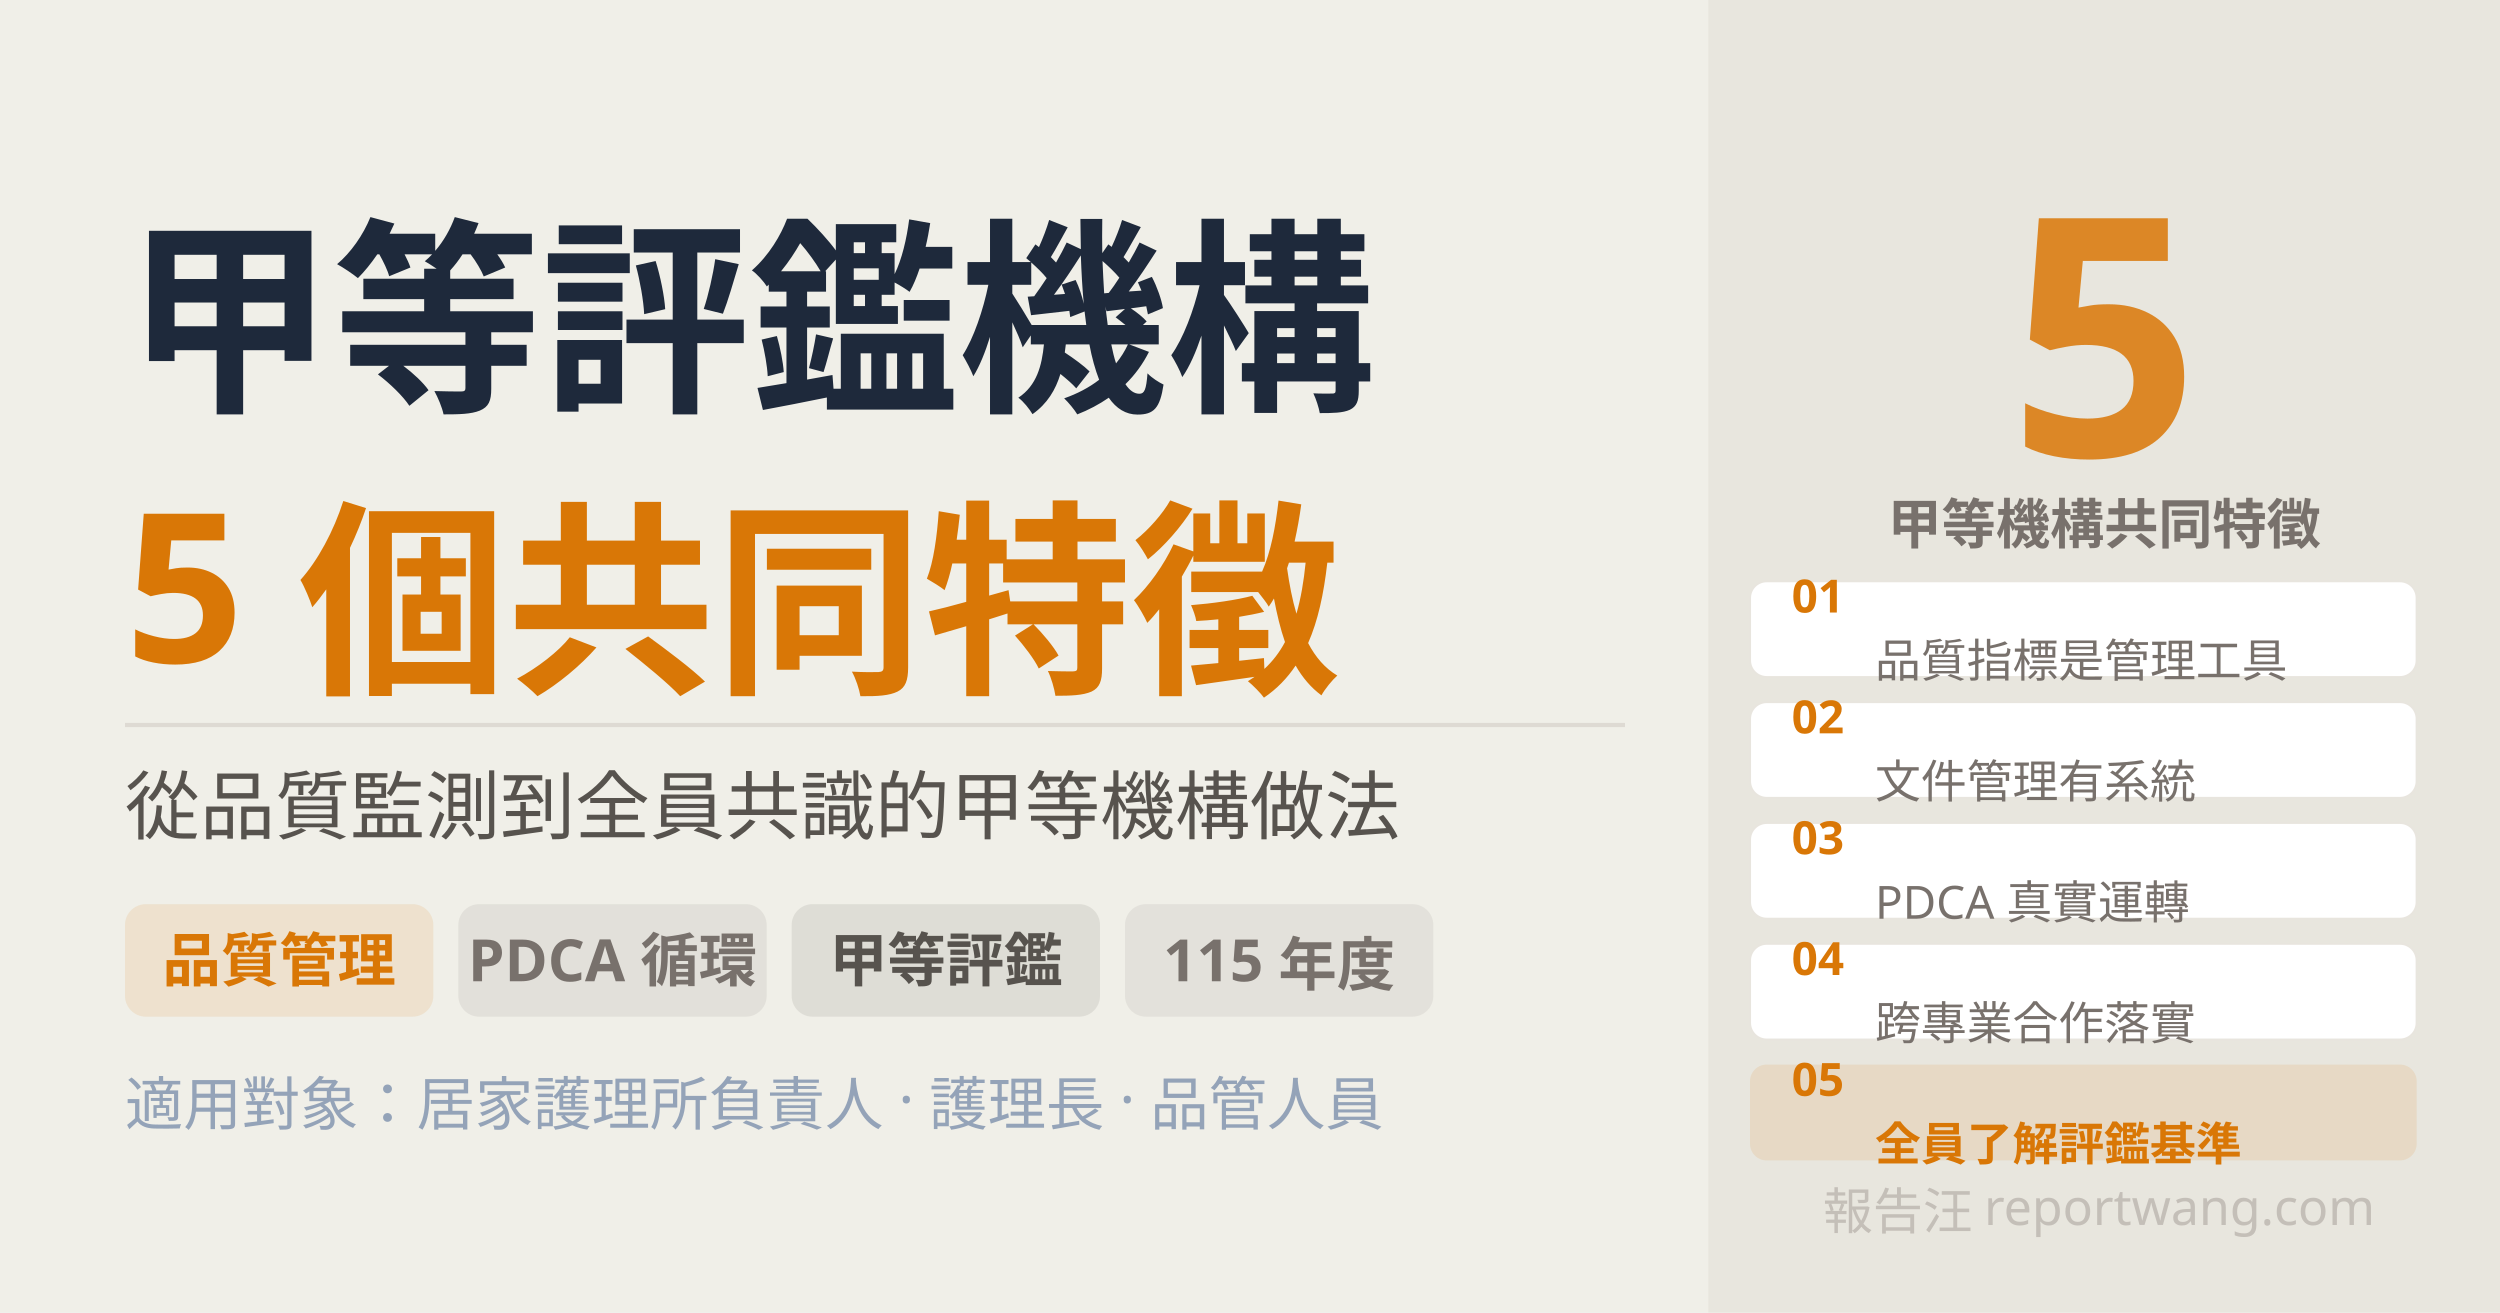
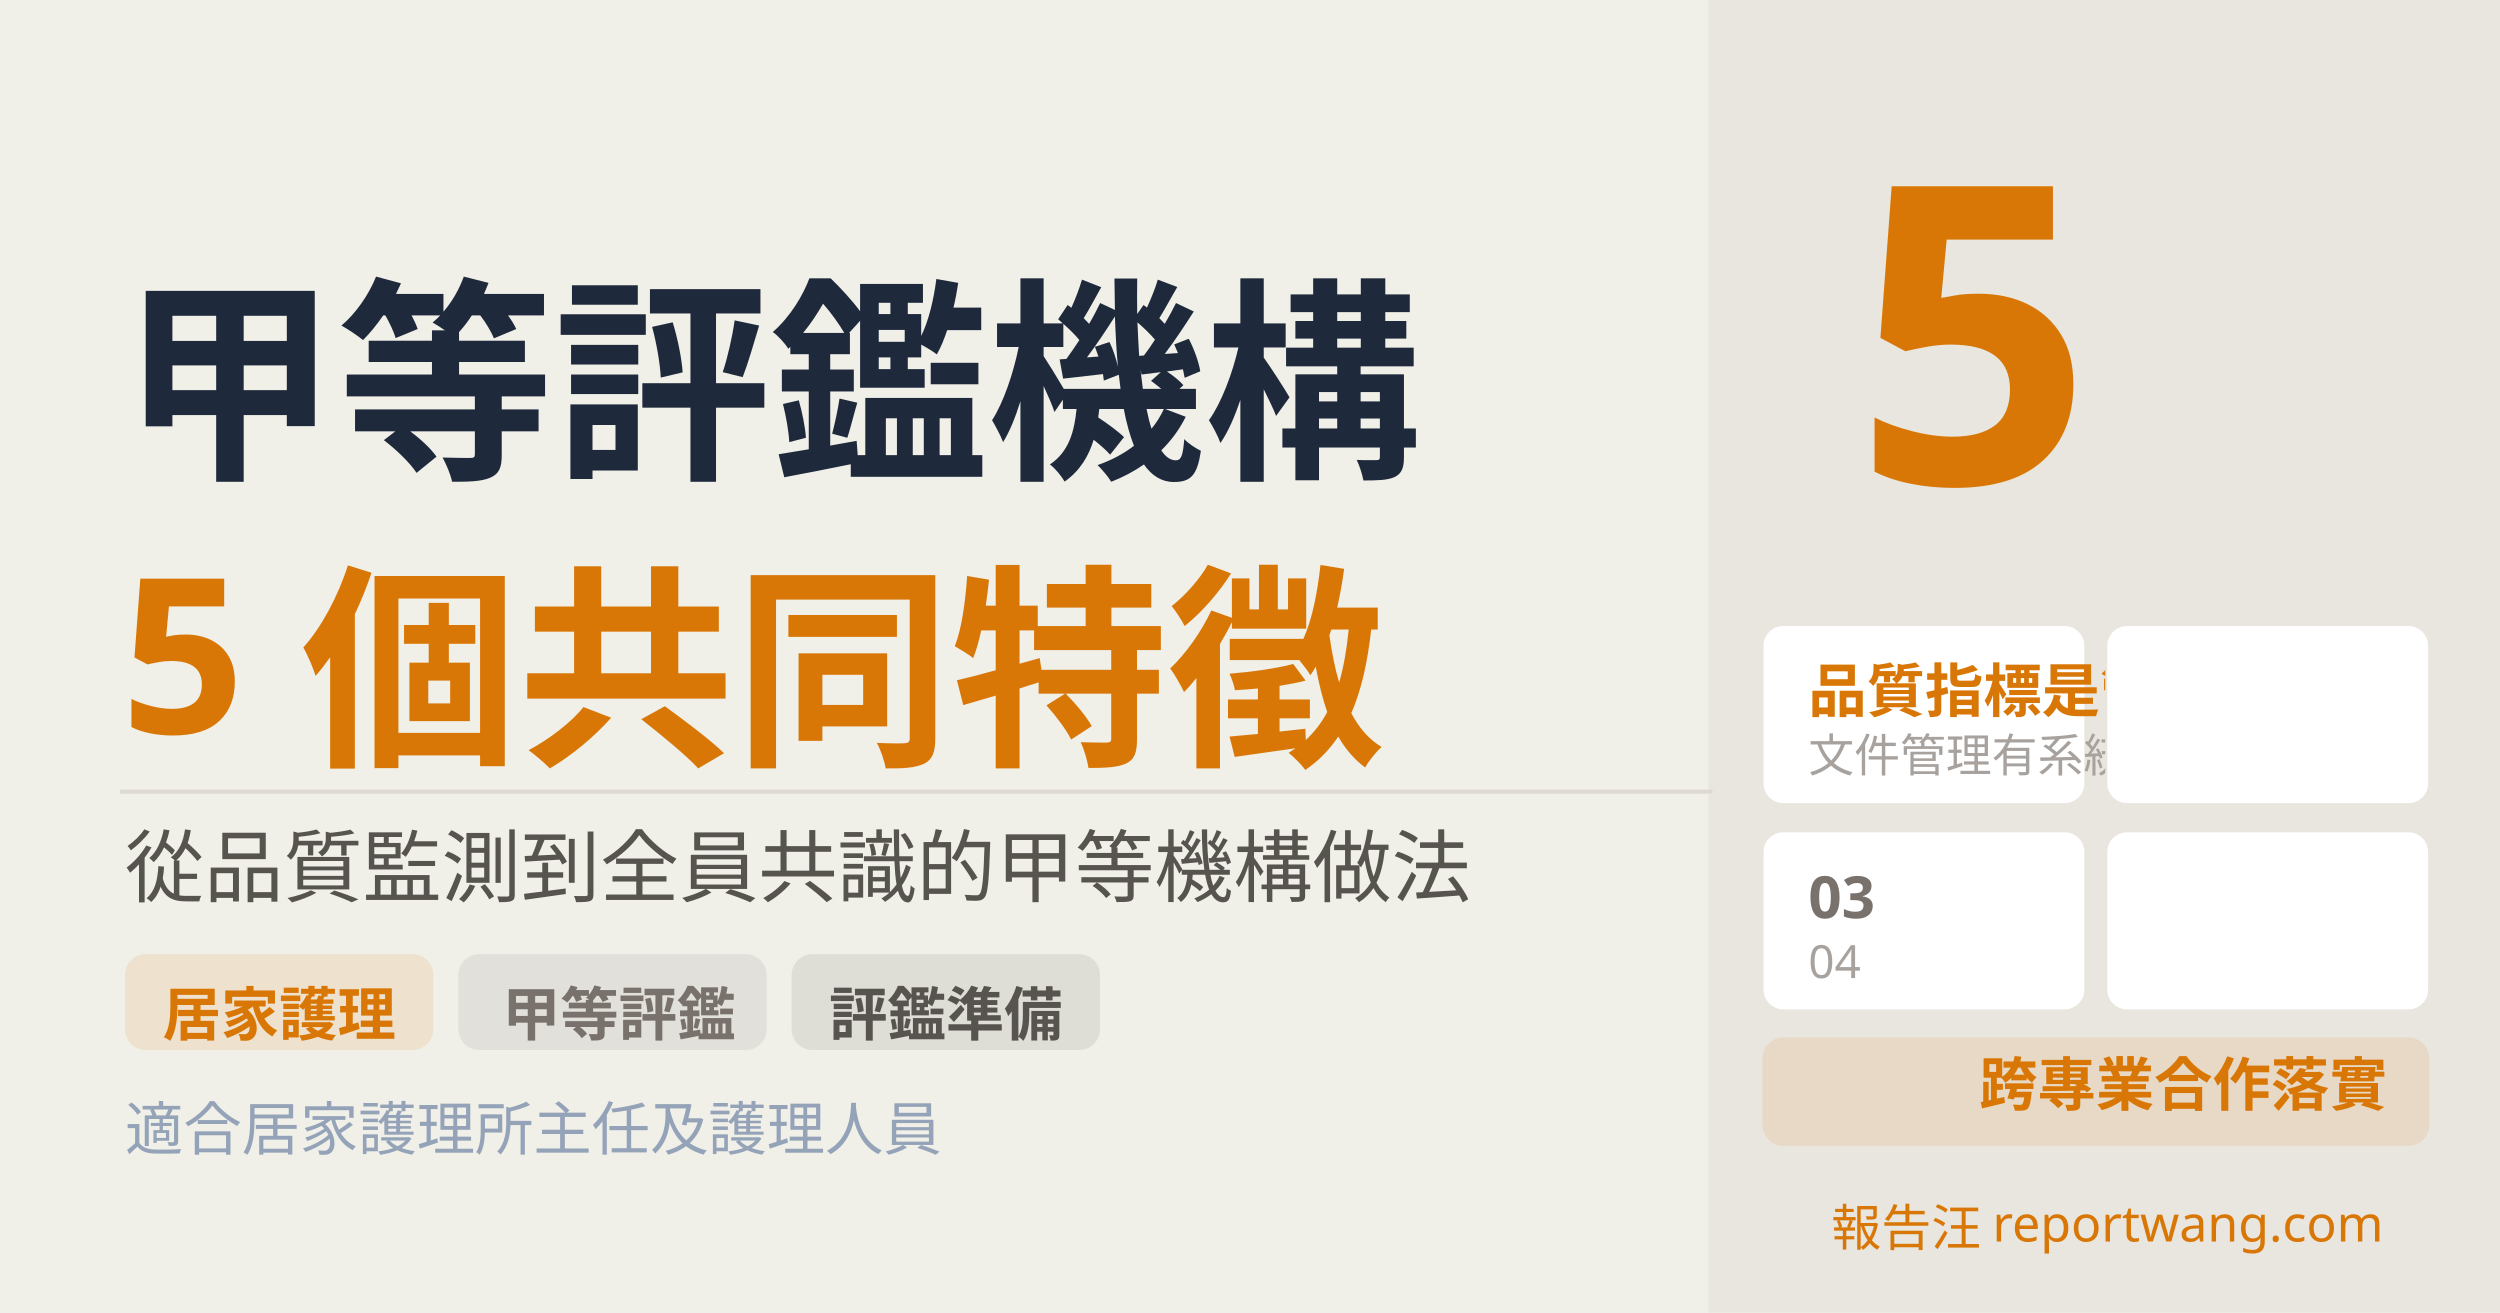
- <svg xmlns="http://www.w3.org/2000/svg" width="1200" height="630" viewBox="0 0 1200 630" font-family="'Noto Sans TC', sans-serif">
+ <svg xmlns="http://www.w3.org/2000/svg" width="1200" height="630" viewBox="0 0 1200 630" fill="none" font-family="'Noto Sans TC', sans-serif">
  <rect width="1200" height="630" fill="#f0efe8" />
-   <rect x="820" y="0" width="380" height="630" fill="#e8e6de" />
-   <text x="1010" y="219" font-size="160" font-weight="900" fill="#d97706" text-anchor="middle" opacity="0.85">5</text>
-   <text x="1010" y="261" font-size="26" fill="#78716c" text-anchor="middle" font-weight="600">甲等機構共同特徵</text>
-   <rect x="840" y="279" width="320" height="46" rx="8" fill="white" stroke="#e8e5de" stroke-width="1" />
-   <text x="860" y="294" font-size="22" fill="#d97706" font-weight="700">01</text>
-   <text x="900" y="325" font-size="22" fill="#78716c">品質指標是管理工具</text>
-   <rect x="840" y="337" width="320" height="46" rx="8" fill="white" stroke="#e8e5de" stroke-width="1" />
-   <text x="860" y="352" font-size="22" fill="#d97706" font-weight="700">02</text>
-   <text x="900" y="383" font-size="22" fill="#78716c">文件管理有系統</text>
-   <rect x="840" y="395" width="320" height="46" rx="8" fill="white" stroke="#e8e5de" stroke-width="1" />
-   <text x="860" y="410" font-size="22" fill="#d97706" font-weight="700">03</text>
-   <text x="900" y="441" font-size="22" fill="#78716c">PDCA 真實運轉</text>
-   <rect x="840" y="453" width="320" height="46" rx="8" fill="white" stroke="#e8e5de" stroke-width="1" />
-   <text x="860" y="468" font-size="22" fill="#d97706" font-weight="700">04</text>
-   <text x="900" y="499" font-size="22" fill="#78716c">跨專業合作落實</text>
-   <rect x="840" y="511" width="320" height="46" rx="8" fill="#d97706" opacity="0.12" />
-   <text x="860" y="526" font-size="22" fill="#d97706" font-weight="700">05</text>
-   <text x="900" y="557" font-size="22" fill="#d97706" font-weight="600">全員了解評鑑基準</text>
-   <text x="1140" y="590" font-size="24" fill="#c4bfb8" text-anchor="end" font-weight="400">報告汪 reportwang.com</text>
-   <text x="60" y="190" font-size="100" font-weight="900" fill="#1e293b">甲等評鑑機構</text>
-   <text x="60" y="318" font-size="100" font-weight="900" fill="#d97706">5 個共同特徵</text>
-   <line x1="60" y1="348" x2="780" y2="348" stroke="#dedad3" stroke-width="2" />
-   <text x="60" y="400" font-size="36" fill="#57534e" font-weight="400">從品質監測到全員共識的甲等機構做法</text>
-   <rect x="60" y="434" width="148" height="54" rx="10" fill="#d97706" opacity="0.12" />
-   <text x="134" y="471" font-size="28" fill="#d97706" text-anchor="middle" font-weight="600">品質管理</text>
-   <rect x="220" y="434" width="148" height="54" rx="10" fill="#78716c" opacity="0.12" />
-   <text x="294" y="471" font-size="28" fill="#78716c" text-anchor="middle" font-weight="600">PDCA 循環</text>
-   <rect x="380" y="434" width="148" height="54" rx="10" fill="#57534e" opacity="0.12" />
-   <text x="454" y="471" font-size="28" fill="#57534e" text-anchor="middle" font-weight="600">甲等評鑑</text>
-   <rect x="540" y="434" width="148" height="54" rx="10" fill="#a8a29e" opacity="0.18" />
-   <text x="614" y="471" font-size="28" fill="#78716c" text-anchor="middle" font-weight="600">115 年度</text>
-   <text x="60" y="540" font-size="28" fill="#94a3b8">適用對象：居家護理所負責人 · 護理長 · 品管人員</text>
+   <g clip-path="url(#clip-home-nursing-top-rated)">
+     <path d="M1200 0H0V630H1200V0Z" fill="#F0EFE8" />
+     <path d="M1200 0H820V630H1200V0Z" fill="#E8E6DE" />
+     <text fill="#D97706" style="white-space: pre" xml:space="preserve" font-size="200" font-weight="bold" letter-spacing="0em">
+       <tspan x="890" y="232.2">5</tspan>
+     </text>
+     <text fill="#78716C" style="white-space: pre" xml:space="preserve" font-size="28" font-weight="bold" letter-spacing="0em">
+       <tspan x="957" y="274.416" />
+     </text>
+     <path d="M991 300H856C850.477 300 846 304.477 846 310V376C846 381.523 850.477 386 856 386H991C996.523 386 1001 381.523 1001 376V310C1001 304.477 996.523 300 991 300Z" fill="white" stroke="#E8E6DE" />
+     <text fill="#D97706" style="white-space: pre" xml:space="preserve" font-size="28" font-weight="bold" letter-spacing="0em">
+       <tspan x="868" y="341.708">品質指標是管理工具</tspan>
+     </text>
+     <text fill="#A8A29E" style="white-space: pre" xml:space="preserve" font-size="22" letter-spacing="0em">
+       <tspan x="868" y="370.476">文件管理有系統</tspan>
+     </text>
+     <path d="M1156 300H1021C1015.48 300 1011 304.477 1011 310V376C1011 381.523 1015.48 386 1021 386H1156C1161.52 386 1166 381.523 1166 376V310C1166 304.477 1161.52 300 1156 300Z" fill="white" stroke="#E8E6DE" />
+     <text fill="#78716C" style="white-space: pre" xml:space="preserve" font-size="28" font-weight="bold" letter-spacing="0em">
+       <tspan x="1033" y="341.708" />
+     </text>
+     <text fill="#A8A29E" style="white-space: pre" xml:space="preserve" font-size="22" letter-spacing="0em">
+       <tspan x="1033" y="370.476" />
+     </text>
+     <path d="M991 399H856C850.477 399 846 403.477 846 409V475C846 480.523 850.477 485 856 485H991C996.523 485 1001 480.523 1001 475V409C1001 403.477 996.523 399 991 399Z" fill="white" stroke="#E8E6DE" />
+     <text fill="#78716C" style="white-space: pre" xml:space="preserve" font-size="28" font-weight="bold" letter-spacing="0em">
+       <tspan x="868" y="440.708">03</tspan>
+     </text>
+     <text fill="#A8A29E" style="white-space: pre" xml:space="preserve" font-size="22" letter-spacing="0em">
+       <tspan x="868" y="469.476">04</tspan>
+     </text>
+     <path d="M1156 399H1021C1015.48 399 1011 403.477 1011 409V475C1011 480.523 1015.48 485 1021 485H1156C1161.52 485 1166 480.523 1166 475V409C1166 403.477 1161.52 399 1156 399Z" fill="white" stroke="#E8E6DE" />
+     <text fill="#D97706" style="white-space: pre" xml:space="preserve" font-size="28" font-weight="bold" letter-spacing="0em">
+       <tspan x="1033" y="440.708" />
+     </text>
+     <text fill="#A8A29E" style="white-space: pre" xml:space="preserve" font-size="22" letter-spacing="0em">
+       <tspan x="1033" y="469.476" />
+     </text>
+     <path opacity="0.12" d="M1156 498H856C850.477 498 846 502.477 846 508V540C846 545.523 850.477 550 856 550H1156C1161.52 550 1166 545.523 1166 540V508C1166 502.477 1161.52 498 1156 498Z" fill="#D97706" />
+     <text fill="#D97706" style="white-space: pre" xml:space="preserve" font-size="28" font-weight="bold" letter-spacing="0em">
+       <tspan x="950" y="530.708">跨專業合作落實</tspan>
+     </text>
+     <text fill="#1E293B" style="white-space: pre" xml:space="preserve" font-size="104" font-weight="bold" letter-spacing="0em">
+       <tspan x="58" y="222.0">甲等評鑑機構</tspan>
+     </text>
+     <text fill="#D97706" style="white-space: pre" xml:space="preserve" font-size="104" font-weight="bold" letter-spacing="0em">
+       <tspan x="58" y="352.0">5 個共同特徵</tspan>
+     </text>
+     <path d="M57.5 380H822" stroke="#DEDAD3" stroke-width="2" />
+     <text fill="#57534E" style="white-space: pre" xml:space="preserve" font-size="38" letter-spacing="0em">
+       <tspan x="60" y="430.0">從品質監測到全員共識的甲等機構做法</tspan>
+     </text>
+     <path opacity="0.12" d="M198 458.00H70C64.477 458.00 60 462.477 60 468.00V494.00C60 499.523 64.477 504.00 70 504.00H198C203.523 504.00 208 499.523 208 494.00V468.00C208 462.477 203.523 458.00 198 458.00Z" fill="#D97706" />
+     <text fill="#D97706" style="white-space: pre" xml:space="preserve" font-size="28" font-weight="bold" letter-spacing="0em">
+       <tspan x="78" y="497.000">居家護理</tspan>
+     </text>
+     <path opacity="0.12" d="M358 458.00H230C224.477 458.00 220 462.477 220 468.00V494.00C220 499.523 224.477 504.00 230 504.00H358C363.523 504.00 368 499.523 368 494.00V468.00C368 462.477 363.523 458.00 358 458.00Z" fill="#78716C" />
+     <text fill="#78716C" style="white-space: pre" xml:space="preserve" font-size="28" font-weight="bold" letter-spacing="0em">
+       <tspan x="241" y="497.000">甲等評鑑</tspan>
+     </text>
+     <path opacity="0.12" d="M518 458.00H390C384.477 458.00 380 462.477 380 468.00V494.00C380 499.523 384.477 504.00 390 504.00H518C523.523 504.00 528 499.523 528 494.00V468.00C528 462.477 523.523 458.00 518 458.00Z" fill="#57534E" />
+     <text fill="#57534E" style="white-space: pre" xml:space="preserve" font-size="28" font-weight="bold" letter-spacing="0em">
+       <tspan x="398" y="497.000">評鑑準備</tspan>
+     </text>
+     <text fill="#94A3B8" style="white-space: pre" xml:space="preserve" font-size="28" letter-spacing="0em">
+       <tspan x="60" y="552.0">適合居家護理所主任及護理人員</tspan>
+     </text>
+     <text fill="#D97706" style="white-space: pre" xml:space="preserve" font-size="24" letter-spacing="0em">
+       <tspan x="879.008" y="597.928">報告汪 reportwang.com</tspan>
+     </text>
+   </g>
+   <defs>
+     <clipPath id="clip-home-nursing-top-rated">
+       <rect width="1200" height="630" fill="white" />
+     </clipPath>
+   </defs>
</svg>
